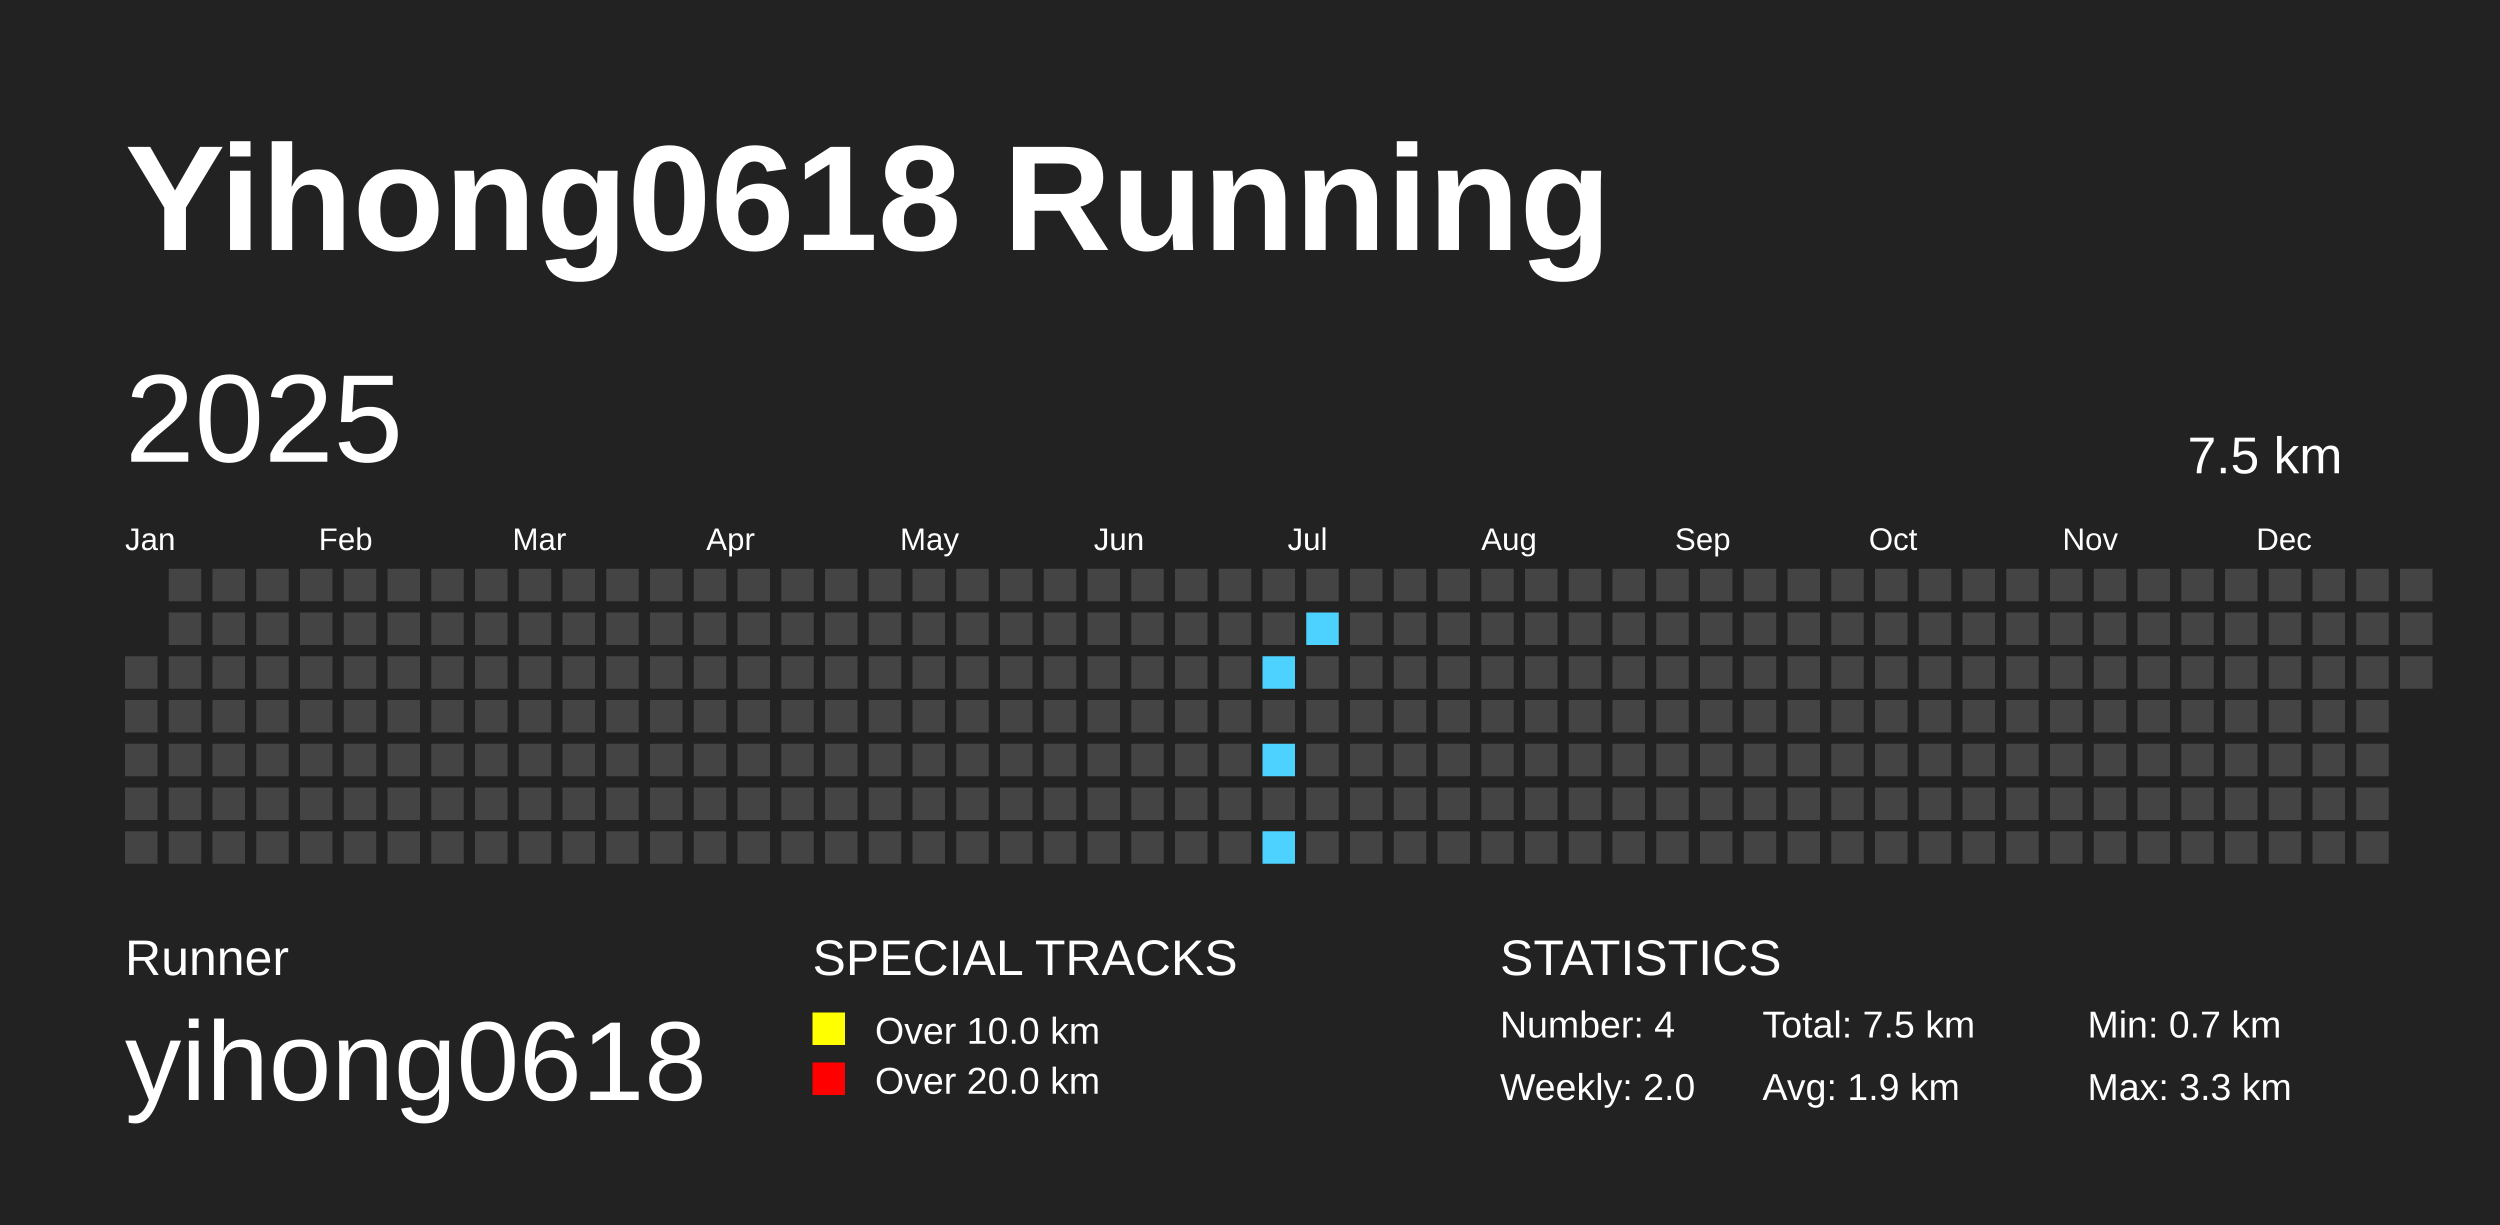
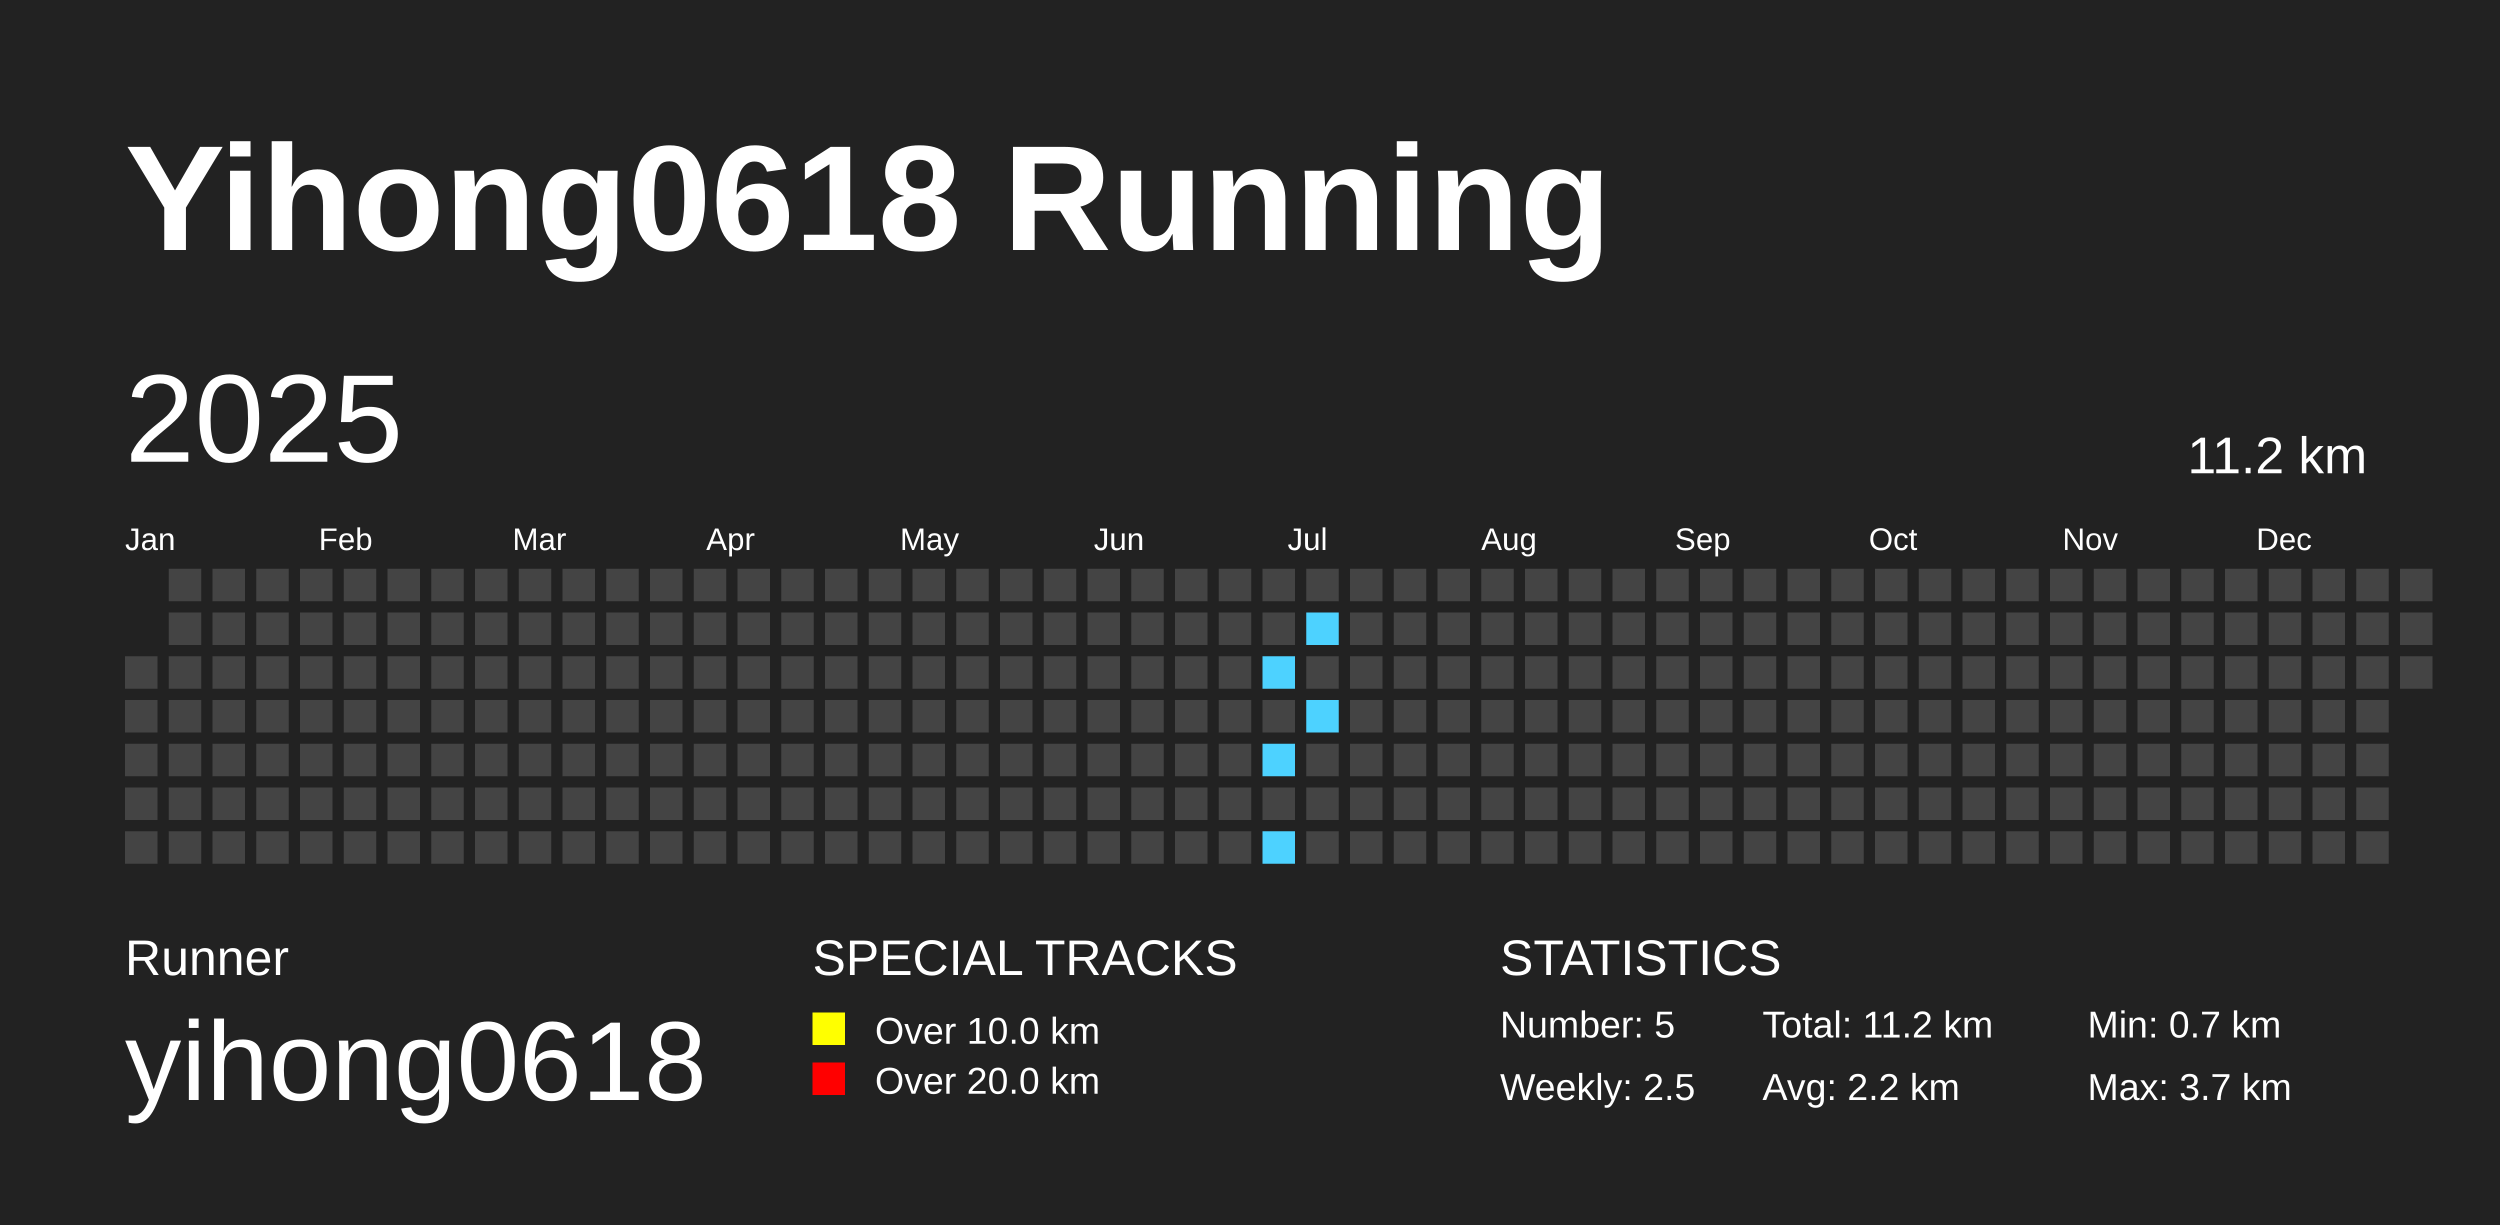
<svg xmlns="http://www.w3.org/2000/svg" baseProfile="full" height="98mm" version="1.1" viewBox="0,0,200,98" width="200mm">
  <defs />
  <rect fill="#222222" height="98" width="200" x="0" y="0" />
  <text fill="#FFFFFF" style="font-size:12px; font-family:Arial; font-weight:bold;" x="10" y="20">Yihong0618 Running</text>
  <text fill="#FFFFFF" style="font-size:4px; font-family:Arial" x="10" y="78">Runner</text>
  <text fill="#FFFFFF" style="font-size:9px; font-family:Arial" x="10" y="88">yihong0618</text>
  <text fill="#FFFFFF" style="font-size:4px; font-family:Arial" x="65" y="78">SPECIAL TRACKS</text>
  <rect fill="yellow" height="2.6" width="2.6" x="65" y="81" />
  <text fill="#FFFFFF" style="font-size:3px; font-family:Arial" x="70" y="83.5">Over 10.0 km</text>
  <rect fill="red" height="2.6" width="2.6" x="65" y="85" />
  <text fill="#FFFFFF" style="font-size:3px; font-family:Arial" x="70" y="87.5">Over 20.0 km</text>
  <text fill="#FFFFFF" style="font-size:4px; font-family:Arial" x="120" y="78">STATISTICS</text>
-   <text fill="#FFFFFF" style="font-size:3px; font-family:Arial" x="120" y="83">Number: 4</text>
-   <text fill="#FFFFFF" style="font-size:3px; font-family:Arial" x="120" y="88">Weekly: 2.0</text>
-   <text fill="#FFFFFF" style="font-size:3px; font-family:Arial" x="141" y="83">Total: 7.5 km</text>
-   <text fill="#FFFFFF" style="font-size:3px; font-family:Arial" x="141" y="88">Avg: 1.9 km</text>
+   <text fill="#FFFFFF" style="font-size:3px; font-family:Arial" x="120" y="83">Number: 5</text>
+   <text fill="#FFFFFF" style="font-size:3px; font-family:Arial" x="120" y="88">Weekly: 2.5</text>
+   <text fill="#FFFFFF" style="font-size:3px; font-family:Arial" x="141" y="83">Total: 11.2 km</text>
+   <text fill="#FFFFFF" style="font-size:3px; font-family:Arial" x="141" y="88">Avg: 2.2 km</text>
  <text fill="#FFFFFF" style="font-size:3px; font-family:Arial" x="167" y="83">Min: 0.7 km</text>
-   <text fill="#FFFFFF" style="font-size:3px; font-family:Arial" x="167" y="88">Max: 3.3 km</text>
+   <text fill="#FFFFFF" style="font-size:3px; font-family:Arial" x="167" y="88">Max: 3.7 km</text>
  <text dominant-baseline="hanging" fill="#FFFFFF" style="font-size:10.0px; font-family:Arial;" x="10" y="30">2025</text>
-   <text dominant-baseline="hanging" fill="#FFFFFF" style="font-size:4.125px; font-family:Arial;" x="175" y="35">7.5 km</text>
+   <text dominant-baseline="hanging" fill="#FFFFFF" style="font-size:4.125px; font-family:Arial;" x="175" y="35">11.2 km</text>
  <text fill="#FFFFFF" style="font-size:2.5px; font-family:Arial" x="10.0" y="44">Jan</text>
  <text fill="#FFFFFF" style="font-size:2.5px; font-family:Arial" x="25.5" y="44">Feb</text>
  <text fill="#FFFFFF" style="font-size:2.5px; font-family:Arial" x="41.0" y="44">Mar</text>
  <text fill="#FFFFFF" style="font-size:2.5px; font-family:Arial" x="56.5" y="44">Apr</text>
  <text fill="#FFFFFF" style="font-size:2.5px; font-family:Arial" x="72.0" y="44">May</text>
  <text fill="#FFFFFF" style="font-size:2.5px; font-family:Arial" x="87.5" y="44">Jun</text>
  <text fill="#FFFFFF" style="font-size:2.5px; font-family:Arial" x="103.0" y="44">Jul</text>
  <text fill="#FFFFFF" style="font-size:2.5px; font-family:Arial" x="118.5" y="44">Aug</text>
  <text fill="#FFFFFF" style="font-size:2.5px; font-family:Arial" x="134.0" y="44">Sep</text>
  <text fill="#FFFFFF" style="font-size:2.5px; font-family:Arial" x="149.5" y="44">Oct</text>
  <text fill="#FFFFFF" style="font-size:2.5px; font-family:Arial" x="165.0" y="44">Nov</text>
  <text fill="#FFFFFF" style="font-size:2.5px; font-family:Arial" x="180.5" y="44">Dec</text>
  <rect fill="#444444" height="2.6" width="2.6" x="10.0" y="52.5" />
  <rect fill="#444444" height="2.6" width="2.6" x="10.0" y="56.0" />
  <rect fill="#444444" height="2.6" width="2.6" x="10.0" y="59.5" />
  <rect fill="#444444" height="2.6" width="2.6" x="10.0" y="63.0" />
  <rect fill="#444444" height="2.6" width="2.6" x="10.0" y="66.5" />
  <rect fill="#444444" height="2.6" width="2.6" x="13.5" y="45.5" />
  <rect fill="#444444" height="2.6" width="2.6" x="13.5" y="49.0" />
  <rect fill="#444444" height="2.6" width="2.6" x="13.5" y="52.5" />
  <rect fill="#444444" height="2.6" width="2.6" x="13.5" y="56.0" />
  <rect fill="#444444" height="2.6" width="2.6" x="13.5" y="59.5" />
  <rect fill="#444444" height="2.6" width="2.6" x="13.5" y="63.0" />
  <rect fill="#444444" height="2.6" width="2.6" x="13.5" y="66.5" />
  <rect fill="#444444" height="2.6" width="2.6" x="17.0" y="45.5" />
  <rect fill="#444444" height="2.6" width="2.6" x="17.0" y="49.0" />
  <rect fill="#444444" height="2.6" width="2.6" x="17.0" y="52.5" />
  <rect fill="#444444" height="2.6" width="2.6" x="17.0" y="56.0" />
  <rect fill="#444444" height="2.6" width="2.6" x="17.0" y="59.5" />
  <rect fill="#444444" height="2.6" width="2.6" x="17.0" y="63.0" />
  <rect fill="#444444" height="2.6" width="2.6" x="17.0" y="66.5" />
  <rect fill="#444444" height="2.6" width="2.6" x="20.5" y="45.5" />
  <rect fill="#444444" height="2.6" width="2.6" x="20.5" y="49.0" />
  <rect fill="#444444" height="2.6" width="2.6" x="20.5" y="52.5" />
  <rect fill="#444444" height="2.6" width="2.6" x="20.5" y="56.0" />
  <rect fill="#444444" height="2.6" width="2.6" x="20.5" y="59.5" />
  <rect fill="#444444" height="2.6" width="2.6" x="20.5" y="63.0" />
  <rect fill="#444444" height="2.6" width="2.6" x="20.5" y="66.5" />
  <rect fill="#444444" height="2.6" width="2.6" x="24.0" y="45.5" />
  <rect fill="#444444" height="2.6" width="2.6" x="24.0" y="49.0" />
  <rect fill="#444444" height="2.6" width="2.6" x="24.0" y="52.5" />
  <rect fill="#444444" height="2.6" width="2.6" x="24.0" y="56.0" />
  <rect fill="#444444" height="2.6" width="2.6" x="24.0" y="59.5" />
  <rect fill="#444444" height="2.6" width="2.6" x="24.0" y="63.0" />
  <rect fill="#444444" height="2.6" width="2.6" x="24.0" y="66.5" />
  <rect fill="#444444" height="2.6" width="2.6" x="27.5" y="45.5" />
  <rect fill="#444444" height="2.6" width="2.6" x="27.5" y="49.0" />
  <rect fill="#444444" height="2.6" width="2.6" x="27.5" y="52.5" />
  <rect fill="#444444" height="2.6" width="2.6" x="27.5" y="56.0" />
  <rect fill="#444444" height="2.6" width="2.6" x="27.5" y="59.5" />
  <rect fill="#444444" height="2.6" width="2.6" x="27.5" y="63.0" />
  <rect fill="#444444" height="2.6" width="2.6" x="27.5" y="66.5" />
  <rect fill="#444444" height="2.6" width="2.6" x="31.0" y="45.5" />
  <rect fill="#444444" height="2.6" width="2.6" x="31.0" y="49.0" />
  <rect fill="#444444" height="2.6" width="2.6" x="31.0" y="52.5" />
  <rect fill="#444444" height="2.6" width="2.6" x="31.0" y="56.0" />
  <rect fill="#444444" height="2.6" width="2.6" x="31.0" y="59.5" />
  <rect fill="#444444" height="2.6" width="2.6" x="31.0" y="63.0" />
  <rect fill="#444444" height="2.6" width="2.6" x="31.0" y="66.5" />
  <rect fill="#444444" height="2.6" width="2.6" x="34.5" y="45.5" />
  <rect fill="#444444" height="2.6" width="2.6" x="34.5" y="49.0" />
  <rect fill="#444444" height="2.6" width="2.6" x="34.5" y="52.5" />
  <rect fill="#444444" height="2.6" width="2.6" x="34.5" y="56.0" />
  <rect fill="#444444" height="2.6" width="2.6" x="34.5" y="59.5" />
  <rect fill="#444444" height="2.6" width="2.6" x="34.5" y="63.0" />
  <rect fill="#444444" height="2.6" width="2.6" x="34.5" y="66.5" />
  <rect fill="#444444" height="2.6" width="2.6" x="38.0" y="45.5" />
  <rect fill="#444444" height="2.6" width="2.6" x="38.0" y="49.0" />
  <rect fill="#444444" height="2.6" width="2.6" x="38.0" y="52.5" />
  <rect fill="#444444" height="2.6" width="2.6" x="38.0" y="56.0" />
  <rect fill="#444444" height="2.6" width="2.6" x="38.0" y="59.5" />
  <rect fill="#444444" height="2.6" width="2.6" x="38.0" y="63.0" />
  <rect fill="#444444" height="2.6" width="2.6" x="38.0" y="66.5" />
  <rect fill="#444444" height="2.6" width="2.6" x="41.5" y="45.5" />
  <rect fill="#444444" height="2.6" width="2.6" x="41.5" y="49.0" />
  <rect fill="#444444" height="2.6" width="2.6" x="41.5" y="52.5" />
  <rect fill="#444444" height="2.6" width="2.6" x="41.5" y="56.0" />
  <rect fill="#444444" height="2.6" width="2.6" x="41.5" y="59.5" />
  <rect fill="#444444" height="2.6" width="2.6" x="41.5" y="63.0" />
  <rect fill="#444444" height="2.6" width="2.6" x="41.5" y="66.5" />
  <rect fill="#444444" height="2.6" width="2.6" x="45.0" y="45.5" />
  <rect fill="#444444" height="2.6" width="2.6" x="45.0" y="49.0" />
  <rect fill="#444444" height="2.6" width="2.6" x="45.0" y="52.5" />
  <rect fill="#444444" height="2.6" width="2.6" x="45.0" y="56.0" />
  <rect fill="#444444" height="2.6" width="2.6" x="45.0" y="59.5" />
  <rect fill="#444444" height="2.6" width="2.6" x="45.0" y="63.0" />
  <rect fill="#444444" height="2.6" width="2.6" x="45.0" y="66.5" />
  <rect fill="#444444" height="2.6" width="2.6" x="48.5" y="45.5" />
  <rect fill="#444444" height="2.6" width="2.6" x="48.5" y="49.0" />
  <rect fill="#444444" height="2.6" width="2.6" x="48.5" y="52.5" />
  <rect fill="#444444" height="2.6" width="2.6" x="48.5" y="56.0" />
  <rect fill="#444444" height="2.6" width="2.6" x="48.5" y="59.5" />
  <rect fill="#444444" height="2.6" width="2.6" x="48.5" y="63.0" />
  <rect fill="#444444" height="2.6" width="2.6" x="48.5" y="66.5" />
  <rect fill="#444444" height="2.6" width="2.6" x="52.0" y="45.5" />
  <rect fill="#444444" height="2.6" width="2.6" x="52.0" y="49.0" />
  <rect fill="#444444" height="2.6" width="2.6" x="52.0" y="52.5" />
  <rect fill="#444444" height="2.6" width="2.6" x="52.0" y="56.0" />
  <rect fill="#444444" height="2.6" width="2.6" x="52.0" y="59.5" />
  <rect fill="#444444" height="2.6" width="2.6" x="52.0" y="63.0" />
  <rect fill="#444444" height="2.6" width="2.6" x="52.0" y="66.5" />
  <rect fill="#444444" height="2.6" width="2.6" x="55.5" y="45.5" />
  <rect fill="#444444" height="2.6" width="2.6" x="55.5" y="49.0" />
  <rect fill="#444444" height="2.6" width="2.6" x="55.5" y="52.5" />
  <rect fill="#444444" height="2.6" width="2.6" x="55.5" y="56.0" />
  <rect fill="#444444" height="2.6" width="2.6" x="55.5" y="59.5" />
  <rect fill="#444444" height="2.6" width="2.6" x="55.5" y="63.0" />
  <rect fill="#444444" height="2.6" width="2.6" x="55.5" y="66.5" />
  <rect fill="#444444" height="2.6" width="2.6" x="59.0" y="45.5" />
  <rect fill="#444444" height="2.6" width="2.6" x="59.0" y="49.0" />
  <rect fill="#444444" height="2.6" width="2.6" x="59.0" y="52.5" />
  <rect fill="#444444" height="2.6" width="2.6" x="59.0" y="56.0" />
  <rect fill="#444444" height="2.6" width="2.6" x="59.0" y="59.5" />
  <rect fill="#444444" height="2.6" width="2.6" x="59.0" y="63.0" />
  <rect fill="#444444" height="2.6" width="2.6" x="59.0" y="66.5" />
  <rect fill="#444444" height="2.6" width="2.6" x="62.5" y="45.5" />
  <rect fill="#444444" height="2.6" width="2.6" x="62.5" y="49.0" />
  <rect fill="#444444" height="2.6" width="2.6" x="62.5" y="52.5" />
  <rect fill="#444444" height="2.6" width="2.6" x="62.5" y="56.0" />
  <rect fill="#444444" height="2.6" width="2.6" x="62.5" y="59.5" />
  <rect fill="#444444" height="2.6" width="2.6" x="62.5" y="63.0" />
  <rect fill="#444444" height="2.6" width="2.6" x="62.5" y="66.5" />
  <rect fill="#444444" height="2.6" width="2.6" x="66.0" y="45.5" />
  <rect fill="#444444" height="2.6" width="2.6" x="66.0" y="49.0" />
  <rect fill="#444444" height="2.6" width="2.6" x="66.0" y="52.5" />
  <rect fill="#444444" height="2.6" width="2.6" x="66.0" y="56.0" />
  <rect fill="#444444" height="2.6" width="2.6" x="66.0" y="59.5" />
  <rect fill="#444444" height="2.6" width="2.6" x="66.0" y="63.0" />
  <rect fill="#444444" height="2.6" width="2.6" x="66.0" y="66.5" />
  <rect fill="#444444" height="2.6" width="2.6" x="69.5" y="45.5" />
  <rect fill="#444444" height="2.6" width="2.6" x="69.5" y="49.0" />
  <rect fill="#444444" height="2.6" width="2.6" x="69.5" y="52.5" />
  <rect fill="#444444" height="2.6" width="2.6" x="69.5" y="56.0" />
  <rect fill="#444444" height="2.6" width="2.6" x="69.5" y="59.5" />
  <rect fill="#444444" height="2.6" width="2.6" x="69.5" y="63.0" />
  <rect fill="#444444" height="2.6" width="2.6" x="69.5" y="66.5" />
  <rect fill="#444444" height="2.6" width="2.6" x="73.0" y="45.5" />
  <rect fill="#444444" height="2.6" width="2.6" x="73.0" y="49.0" />
  <rect fill="#444444" height="2.6" width="2.6" x="73.0" y="52.5" />
  <rect fill="#444444" height="2.6" width="2.6" x="73.0" y="56.0" />
  <rect fill="#444444" height="2.6" width="2.6" x="73.0" y="59.5" />
  <rect fill="#444444" height="2.6" width="2.6" x="73.0" y="63.0" />
  <rect fill="#444444" height="2.6" width="2.6" x="73.0" y="66.5" />
  <rect fill="#444444" height="2.6" width="2.6" x="76.5" y="45.5" />
  <rect fill="#444444" height="2.6" width="2.6" x="76.5" y="49.0" />
  <rect fill="#444444" height="2.6" width="2.6" x="76.5" y="52.5" />
  <rect fill="#444444" height="2.6" width="2.6" x="76.5" y="56.0" />
  <rect fill="#444444" height="2.6" width="2.6" x="76.5" y="59.5" />
  <rect fill="#444444" height="2.6" width="2.6" x="76.5" y="63.0" />
  <rect fill="#444444" height="2.6" width="2.6" x="76.5" y="66.5" />
  <rect fill="#444444" height="2.6" width="2.6" x="80.0" y="45.5" />
  <rect fill="#444444" height="2.6" width="2.6" x="80.0" y="49.0" />
  <rect fill="#444444" height="2.6" width="2.6" x="80.0" y="52.5" />
  <rect fill="#444444" height="2.6" width="2.6" x="80.0" y="56.0" />
  <rect fill="#444444" height="2.6" width="2.6" x="80.0" y="59.5" />
  <rect fill="#444444" height="2.6" width="2.6" x="80.0" y="63.0" />
  <rect fill="#444444" height="2.6" width="2.6" x="80.0" y="66.5" />
  <rect fill="#444444" height="2.6" width="2.6" x="83.5" y="45.5" />
  <rect fill="#444444" height="2.6" width="2.6" x="83.5" y="49.0" />
  <rect fill="#444444" height="2.6" width="2.6" x="83.5" y="52.5" />
  <rect fill="#444444" height="2.6" width="2.6" x="83.5" y="56.0" />
  <rect fill="#444444" height="2.6" width="2.6" x="83.5" y="59.5" />
  <rect fill="#444444" height="2.6" width="2.6" x="83.5" y="63.0" />
  <rect fill="#444444" height="2.6" width="2.6" x="83.5" y="66.5" />
  <rect fill="#444444" height="2.6" width="2.6" x="87.0" y="45.5" />
  <rect fill="#444444" height="2.6" width="2.6" x="87.0" y="49.0" />
  <rect fill="#444444" height="2.6" width="2.6" x="87.0" y="52.5" />
  <rect fill="#444444" height="2.6" width="2.6" x="87.0" y="56.0" />
  <rect fill="#444444" height="2.6" width="2.6" x="87.0" y="59.5" />
  <rect fill="#444444" height="2.6" width="2.6" x="87.0" y="63.0" />
  <rect fill="#444444" height="2.6" width="2.6" x="87.0" y="66.5" />
  <rect fill="#444444" height="2.6" width="2.6" x="90.5" y="45.5" />
  <rect fill="#444444" height="2.6" width="2.6" x="90.5" y="49.0" />
  <rect fill="#444444" height="2.6" width="2.6" x="90.5" y="52.5" />
  <rect fill="#444444" height="2.6" width="2.6" x="90.5" y="56.0" />
  <rect fill="#444444" height="2.6" width="2.6" x="90.5" y="59.5" />
  <rect fill="#444444" height="2.6" width="2.6" x="90.5" y="63.0" />
  <rect fill="#444444" height="2.6" width="2.6" x="90.5" y="66.5" />
  <rect fill="#444444" height="2.6" width="2.6" x="94.0" y="45.5" />
  <rect fill="#444444" height="2.6" width="2.6" x="94.0" y="49.0" />
  <rect fill="#444444" height="2.6" width="2.6" x="94.0" y="52.5" />
  <rect fill="#444444" height="2.6" width="2.6" x="94.0" y="56.0" />
  <rect fill="#444444" height="2.6" width="2.6" x="94.0" y="59.5" />
  <rect fill="#444444" height="2.6" width="2.6" x="94.0" y="63.0" />
  <rect fill="#444444" height="2.6" width="2.6" x="94.0" y="66.5" />
  <rect fill="#444444" height="2.6" width="2.6" x="97.5" y="45.5" />
  <rect fill="#444444" height="2.6" width="2.6" x="97.5" y="49.0" />
  <rect fill="#444444" height="2.6" width="2.6" x="97.5" y="52.5" />
  <rect fill="#444444" height="2.6" width="2.6" x="97.5" y="56.0" />
  <rect fill="#444444" height="2.6" width="2.6" x="97.5" y="59.5" />
  <rect fill="#444444" height="2.6" width="2.6" x="97.5" y="63.0" />
  <rect fill="#444444" height="2.6" width="2.6" x="97.5" y="66.5" />
  <rect fill="#444444" height="2.6" width="2.6" x="101.0" y="45.5" />
  <rect fill="#444444" height="2.6" width="2.6" x="101.0" y="49.0" />
  <rect fill="#4DD2FF" height="2.6" width="2.6" x="101.0" y="52.5" />
  <rect fill="#444444" height="2.6" width="2.6" x="101.0" y="56.0" />
  <rect fill="#4DD2FF" height="2.6" width="2.6" x="101.0" y="59.5" />
  <rect fill="#444444" height="2.6" width="2.6" x="101.0" y="63.0" />
  <rect fill="#4DD2FF" height="2.6" width="2.6" x="101.0" y="66.5" />
  <rect fill="#444444" height="2.6" width="2.6" x="104.5" y="45.5" />
  <rect fill="#4DD2FF" height="2.6" width="2.6" x="104.5" y="49.0" />
  <rect fill="#444444" height="2.6" width="2.6" x="104.5" y="52.5" />
-   <rect fill="#444444" height="2.6" width="2.6" x="104.5" y="56.0" />
+   <rect fill="#4DD2FF" height="2.6" width="2.6" x="104.5" y="56.0" />
  <rect fill="#444444" height="2.6" width="2.6" x="104.5" y="59.5" />
  <rect fill="#444444" height="2.6" width="2.6" x="104.5" y="63.0" />
  <rect fill="#444444" height="2.6" width="2.6" x="104.5" y="66.5" />
  <rect fill="#444444" height="2.6" width="2.6" x="108.0" y="45.5" />
  <rect fill="#444444" height="2.6" width="2.6" x="108.0" y="49.0" />
  <rect fill="#444444" height="2.6" width="2.6" x="108.0" y="52.5" />
  <rect fill="#444444" height="2.6" width="2.6" x="108.0" y="56.0" />
  <rect fill="#444444" height="2.6" width="2.6" x="108.0" y="59.5" />
  <rect fill="#444444" height="2.6" width="2.6" x="108.0" y="63.0" />
  <rect fill="#444444" height="2.6" width="2.6" x="108.0" y="66.5" />
  <rect fill="#444444" height="2.6" width="2.6" x="111.5" y="45.5" />
  <rect fill="#444444" height="2.6" width="2.6" x="111.5" y="49.0" />
  <rect fill="#444444" height="2.6" width="2.6" x="111.5" y="52.5" />
  <rect fill="#444444" height="2.6" width="2.6" x="111.5" y="56.0" />
  <rect fill="#444444" height="2.6" width="2.6" x="111.5" y="59.5" />
  <rect fill="#444444" height="2.6" width="2.6" x="111.5" y="63.0" />
  <rect fill="#444444" height="2.6" width="2.6" x="111.5" y="66.5" />
  <rect fill="#444444" height="2.6" width="2.6" x="115.0" y="45.5" />
  <rect fill="#444444" height="2.6" width="2.6" x="115.0" y="49.0" />
  <rect fill="#444444" height="2.6" width="2.6" x="115.0" y="52.5" />
  <rect fill="#444444" height="2.6" width="2.6" x="115.0" y="56.0" />
  <rect fill="#444444" height="2.6" width="2.6" x="115.0" y="59.5" />
  <rect fill="#444444" height="2.6" width="2.6" x="115.0" y="63.0" />
  <rect fill="#444444" height="2.6" width="2.6" x="115.0" y="66.5" />
  <rect fill="#444444" height="2.6" width="2.6" x="118.5" y="45.5" />
  <rect fill="#444444" height="2.6" width="2.6" x="118.5" y="49.0" />
  <rect fill="#444444" height="2.6" width="2.6" x="118.5" y="52.5" />
  <rect fill="#444444" height="2.6" width="2.6" x="118.5" y="56.0" />
  <rect fill="#444444" height="2.6" width="2.6" x="118.5" y="59.5" />
  <rect fill="#444444" height="2.6" width="2.6" x="118.5" y="63.0" />
  <rect fill="#444444" height="2.6" width="2.6" x="118.5" y="66.5" />
  <rect fill="#444444" height="2.6" width="2.6" x="122.0" y="45.5" />
  <rect fill="#444444" height="2.6" width="2.6" x="122.0" y="49.0" />
  <rect fill="#444444" height="2.6" width="2.6" x="122.0" y="52.5" />
  <rect fill="#444444" height="2.6" width="2.6" x="122.0" y="56.0" />
  <rect fill="#444444" height="2.6" width="2.6" x="122.0" y="59.5" />
  <rect fill="#444444" height="2.6" width="2.6" x="122.0" y="63.0" />
  <rect fill="#444444" height="2.6" width="2.6" x="122.0" y="66.5" />
  <rect fill="#444444" height="2.6" width="2.6" x="125.5" y="45.5" />
  <rect fill="#444444" height="2.6" width="2.6" x="125.5" y="49.0" />
  <rect fill="#444444" height="2.6" width="2.6" x="125.5" y="52.5" />
  <rect fill="#444444" height="2.6" width="2.6" x="125.5" y="56.0" />
  <rect fill="#444444" height="2.6" width="2.6" x="125.5" y="59.5" />
  <rect fill="#444444" height="2.6" width="2.6" x="125.5" y="63.0" />
  <rect fill="#444444" height="2.6" width="2.6" x="125.5" y="66.5" />
  <rect fill="#444444" height="2.6" width="2.6" x="129.0" y="45.5" />
  <rect fill="#444444" height="2.6" width="2.6" x="129.0" y="49.0" />
  <rect fill="#444444" height="2.6" width="2.6" x="129.0" y="52.5" />
  <rect fill="#444444" height="2.6" width="2.6" x="129.0" y="56.0" />
  <rect fill="#444444" height="2.6" width="2.6" x="129.0" y="59.5" />
  <rect fill="#444444" height="2.6" width="2.6" x="129.0" y="63.0" />
  <rect fill="#444444" height="2.6" width="2.6" x="129.0" y="66.5" />
  <rect fill="#444444" height="2.6" width="2.6" x="132.5" y="45.5" />
  <rect fill="#444444" height="2.6" width="2.6" x="132.5" y="49.0" />
  <rect fill="#444444" height="2.6" width="2.6" x="132.5" y="52.5" />
  <rect fill="#444444" height="2.6" width="2.6" x="132.5" y="56.0" />
  <rect fill="#444444" height="2.6" width="2.6" x="132.5" y="59.5" />
  <rect fill="#444444" height="2.6" width="2.6" x="132.5" y="63.0" />
  <rect fill="#444444" height="2.6" width="2.6" x="132.5" y="66.5" />
  <rect fill="#444444" height="2.6" width="2.6" x="136.0" y="45.5" />
  <rect fill="#444444" height="2.6" width="2.6" x="136.0" y="49.0" />
  <rect fill="#444444" height="2.6" width="2.6" x="136.0" y="52.5" />
  <rect fill="#444444" height="2.6" width="2.6" x="136.0" y="56.0" />
  <rect fill="#444444" height="2.6" width="2.6" x="136.0" y="59.5" />
  <rect fill="#444444" height="2.6" width="2.6" x="136.0" y="63.0" />
  <rect fill="#444444" height="2.6" width="2.6" x="136.0" y="66.5" />
  <rect fill="#444444" height="2.6" width="2.6" x="139.5" y="45.5" />
  <rect fill="#444444" height="2.6" width="2.6" x="139.5" y="49.0" />
  <rect fill="#444444" height="2.6" width="2.6" x="139.5" y="52.5" />
  <rect fill="#444444" height="2.6" width="2.6" x="139.5" y="56.0" />
  <rect fill="#444444" height="2.6" width="2.6" x="139.5" y="59.5" />
  <rect fill="#444444" height="2.6" width="2.6" x="139.5" y="63.0" />
  <rect fill="#444444" height="2.6" width="2.6" x="139.5" y="66.5" />
  <rect fill="#444444" height="2.6" width="2.6" x="143.0" y="45.5" />
  <rect fill="#444444" height="2.6" width="2.6" x="143.0" y="49.0" />
  <rect fill="#444444" height="2.6" width="2.6" x="143.0" y="52.5" />
  <rect fill="#444444" height="2.6" width="2.6" x="143.0" y="56.0" />
  <rect fill="#444444" height="2.6" width="2.6" x="143.0" y="59.5" />
  <rect fill="#444444" height="2.6" width="2.6" x="143.0" y="63.0" />
  <rect fill="#444444" height="2.6" width="2.6" x="143.0" y="66.5" />
  <rect fill="#444444" height="2.6" width="2.6" x="146.5" y="45.5" />
  <rect fill="#444444" height="2.6" width="2.6" x="146.5" y="49.0" />
  <rect fill="#444444" height="2.6" width="2.6" x="146.5" y="52.5" />
  <rect fill="#444444" height="2.6" width="2.6" x="146.5" y="56.0" />
  <rect fill="#444444" height="2.6" width="2.6" x="146.5" y="59.5" />
  <rect fill="#444444" height="2.6" width="2.6" x="146.5" y="63.0" />
  <rect fill="#444444" height="2.6" width="2.6" x="146.5" y="66.5" />
  <rect fill="#444444" height="2.6" width="2.6" x="150.0" y="45.5" />
  <rect fill="#444444" height="2.6" width="2.6" x="150.0" y="49.0" />
  <rect fill="#444444" height="2.6" width="2.6" x="150.0" y="52.5" />
  <rect fill="#444444" height="2.6" width="2.6" x="150.0" y="56.0" />
  <rect fill="#444444" height="2.6" width="2.6" x="150.0" y="59.5" />
  <rect fill="#444444" height="2.6" width="2.6" x="150.0" y="63.0" />
  <rect fill="#444444" height="2.6" width="2.6" x="150.0" y="66.5" />
  <rect fill="#444444" height="2.6" width="2.6" x="153.5" y="45.5" />
  <rect fill="#444444" height="2.6" width="2.6" x="153.5" y="49.0" />
  <rect fill="#444444" height="2.6" width="2.6" x="153.5" y="52.5" />
  <rect fill="#444444" height="2.6" width="2.6" x="153.5" y="56.0" />
  <rect fill="#444444" height="2.6" width="2.6" x="153.5" y="59.5" />
  <rect fill="#444444" height="2.6" width="2.6" x="153.5" y="63.0" />
  <rect fill="#444444" height="2.6" width="2.6" x="153.5" y="66.5" />
  <rect fill="#444444" height="2.6" width="2.6" x="157.0" y="45.5" />
  <rect fill="#444444" height="2.6" width="2.6" x="157.0" y="49.0" />
  <rect fill="#444444" height="2.6" width="2.6" x="157.0" y="52.5" />
  <rect fill="#444444" height="2.6" width="2.6" x="157.0" y="56.0" />
  <rect fill="#444444" height="2.6" width="2.6" x="157.0" y="59.5" />
  <rect fill="#444444" height="2.6" width="2.6" x="157.0" y="63.0" />
  <rect fill="#444444" height="2.6" width="2.6" x="157.0" y="66.5" />
  <rect fill="#444444" height="2.6" width="2.6" x="160.5" y="45.5" />
  <rect fill="#444444" height="2.6" width="2.6" x="160.5" y="49.0" />
  <rect fill="#444444" height="2.6" width="2.6" x="160.5" y="52.5" />
  <rect fill="#444444" height="2.6" width="2.6" x="160.5" y="56.0" />
  <rect fill="#444444" height="2.6" width="2.6" x="160.5" y="59.5" />
  <rect fill="#444444" height="2.6" width="2.6" x="160.5" y="63.0" />
  <rect fill="#444444" height="2.6" width="2.6" x="160.5" y="66.5" />
  <rect fill="#444444" height="2.6" width="2.6" x="164.0" y="45.5" />
  <rect fill="#444444" height="2.6" width="2.6" x="164.0" y="49.0" />
  <rect fill="#444444" height="2.6" width="2.6" x="164.0" y="52.5" />
  <rect fill="#444444" height="2.6" width="2.6" x="164.0" y="56.0" />
  <rect fill="#444444" height="2.6" width="2.6" x="164.0" y="59.5" />
  <rect fill="#444444" height="2.6" width="2.6" x="164.0" y="63.0" />
  <rect fill="#444444" height="2.6" width="2.6" x="164.0" y="66.5" />
  <rect fill="#444444" height="2.6" width="2.6" x="167.5" y="45.5" />
  <rect fill="#444444" height="2.6" width="2.6" x="167.5" y="49.0" />
  <rect fill="#444444" height="2.6" width="2.6" x="167.5" y="52.5" />
  <rect fill="#444444" height="2.6" width="2.6" x="167.5" y="56.0" />
  <rect fill="#444444" height="2.6" width="2.6" x="167.5" y="59.5" />
  <rect fill="#444444" height="2.6" width="2.6" x="167.5" y="63.0" />
  <rect fill="#444444" height="2.6" width="2.6" x="167.5" y="66.5" />
  <rect fill="#444444" height="2.6" width="2.6" x="171.0" y="45.5" />
  <rect fill="#444444" height="2.6" width="2.6" x="171.0" y="49.0" />
  <rect fill="#444444" height="2.6" width="2.6" x="171.0" y="52.5" />
  <rect fill="#444444" height="2.6" width="2.6" x="171.0" y="56.0" />
  <rect fill="#444444" height="2.6" width="2.6" x="171.0" y="59.5" />
  <rect fill="#444444" height="2.6" width="2.6" x="171.0" y="63.0" />
  <rect fill="#444444" height="2.6" width="2.6" x="171.0" y="66.5" />
  <rect fill="#444444" height="2.6" width="2.6" x="174.5" y="45.5" />
  <rect fill="#444444" height="2.6" width="2.6" x="174.5" y="49.0" />
  <rect fill="#444444" height="2.6" width="2.6" x="174.5" y="52.5" />
  <rect fill="#444444" height="2.6" width="2.6" x="174.5" y="56.0" />
  <rect fill="#444444" height="2.6" width="2.6" x="174.5" y="59.5" />
  <rect fill="#444444" height="2.6" width="2.6" x="174.5" y="63.0" />
  <rect fill="#444444" height="2.6" width="2.6" x="174.5" y="66.5" />
  <rect fill="#444444" height="2.6" width="2.6" x="178.0" y="45.5" />
  <rect fill="#444444" height="2.6" width="2.6" x="178.0" y="49.0" />
  <rect fill="#444444" height="2.6" width="2.6" x="178.0" y="52.5" />
  <rect fill="#444444" height="2.6" width="2.6" x="178.0" y="56.0" />
  <rect fill="#444444" height="2.6" width="2.6" x="178.0" y="59.5" />
  <rect fill="#444444" height="2.6" width="2.6" x="178.0" y="63.0" />
  <rect fill="#444444" height="2.6" width="2.6" x="178.0" y="66.5" />
  <rect fill="#444444" height="2.6" width="2.6" x="181.5" y="45.5" />
  <rect fill="#444444" height="2.6" width="2.6" x="181.5" y="49.0" />
  <rect fill="#444444" height="2.6" width="2.6" x="181.5" y="52.5" />
  <rect fill="#444444" height="2.6" width="2.6" x="181.5" y="56.0" />
  <rect fill="#444444" height="2.6" width="2.6" x="181.5" y="59.5" />
  <rect fill="#444444" height="2.6" width="2.6" x="181.5" y="63.0" />
  <rect fill="#444444" height="2.6" width="2.6" x="181.5" y="66.5" />
  <rect fill="#444444" height="2.6" width="2.6" x="185.0" y="45.5" />
  <rect fill="#444444" height="2.6" width="2.6" x="185.0" y="49.0" />
  <rect fill="#444444" height="2.6" width="2.6" x="185.0" y="52.5" />
  <rect fill="#444444" height="2.6" width="2.6" x="185.0" y="56.0" />
  <rect fill="#444444" height="2.6" width="2.6" x="185.0" y="59.5" />
  <rect fill="#444444" height="2.6" width="2.6" x="185.0" y="63.0" />
  <rect fill="#444444" height="2.6" width="2.6" x="185.0" y="66.5" />
  <rect fill="#444444" height="2.6" width="2.6" x="188.5" y="45.5" />
  <rect fill="#444444" height="2.6" width="2.6" x="188.5" y="49.0" />
  <rect fill="#444444" height="2.6" width="2.6" x="188.5" y="52.5" />
  <rect fill="#444444" height="2.6" width="2.6" x="188.5" y="56.0" />
  <rect fill="#444444" height="2.6" width="2.6" x="188.5" y="59.5" />
  <rect fill="#444444" height="2.6" width="2.6" x="188.5" y="63.0" />
  <rect fill="#444444" height="2.6" width="2.6" x="188.5" y="66.5" />
  <rect fill="#444444" height="2.6" width="2.6" x="192.0" y="45.5" />
  <rect fill="#444444" height="2.6" width="2.6" x="192.0" y="49.0" />
  <rect fill="#444444" height="2.6" width="2.6" x="192.0" y="52.5" />
</svg>
